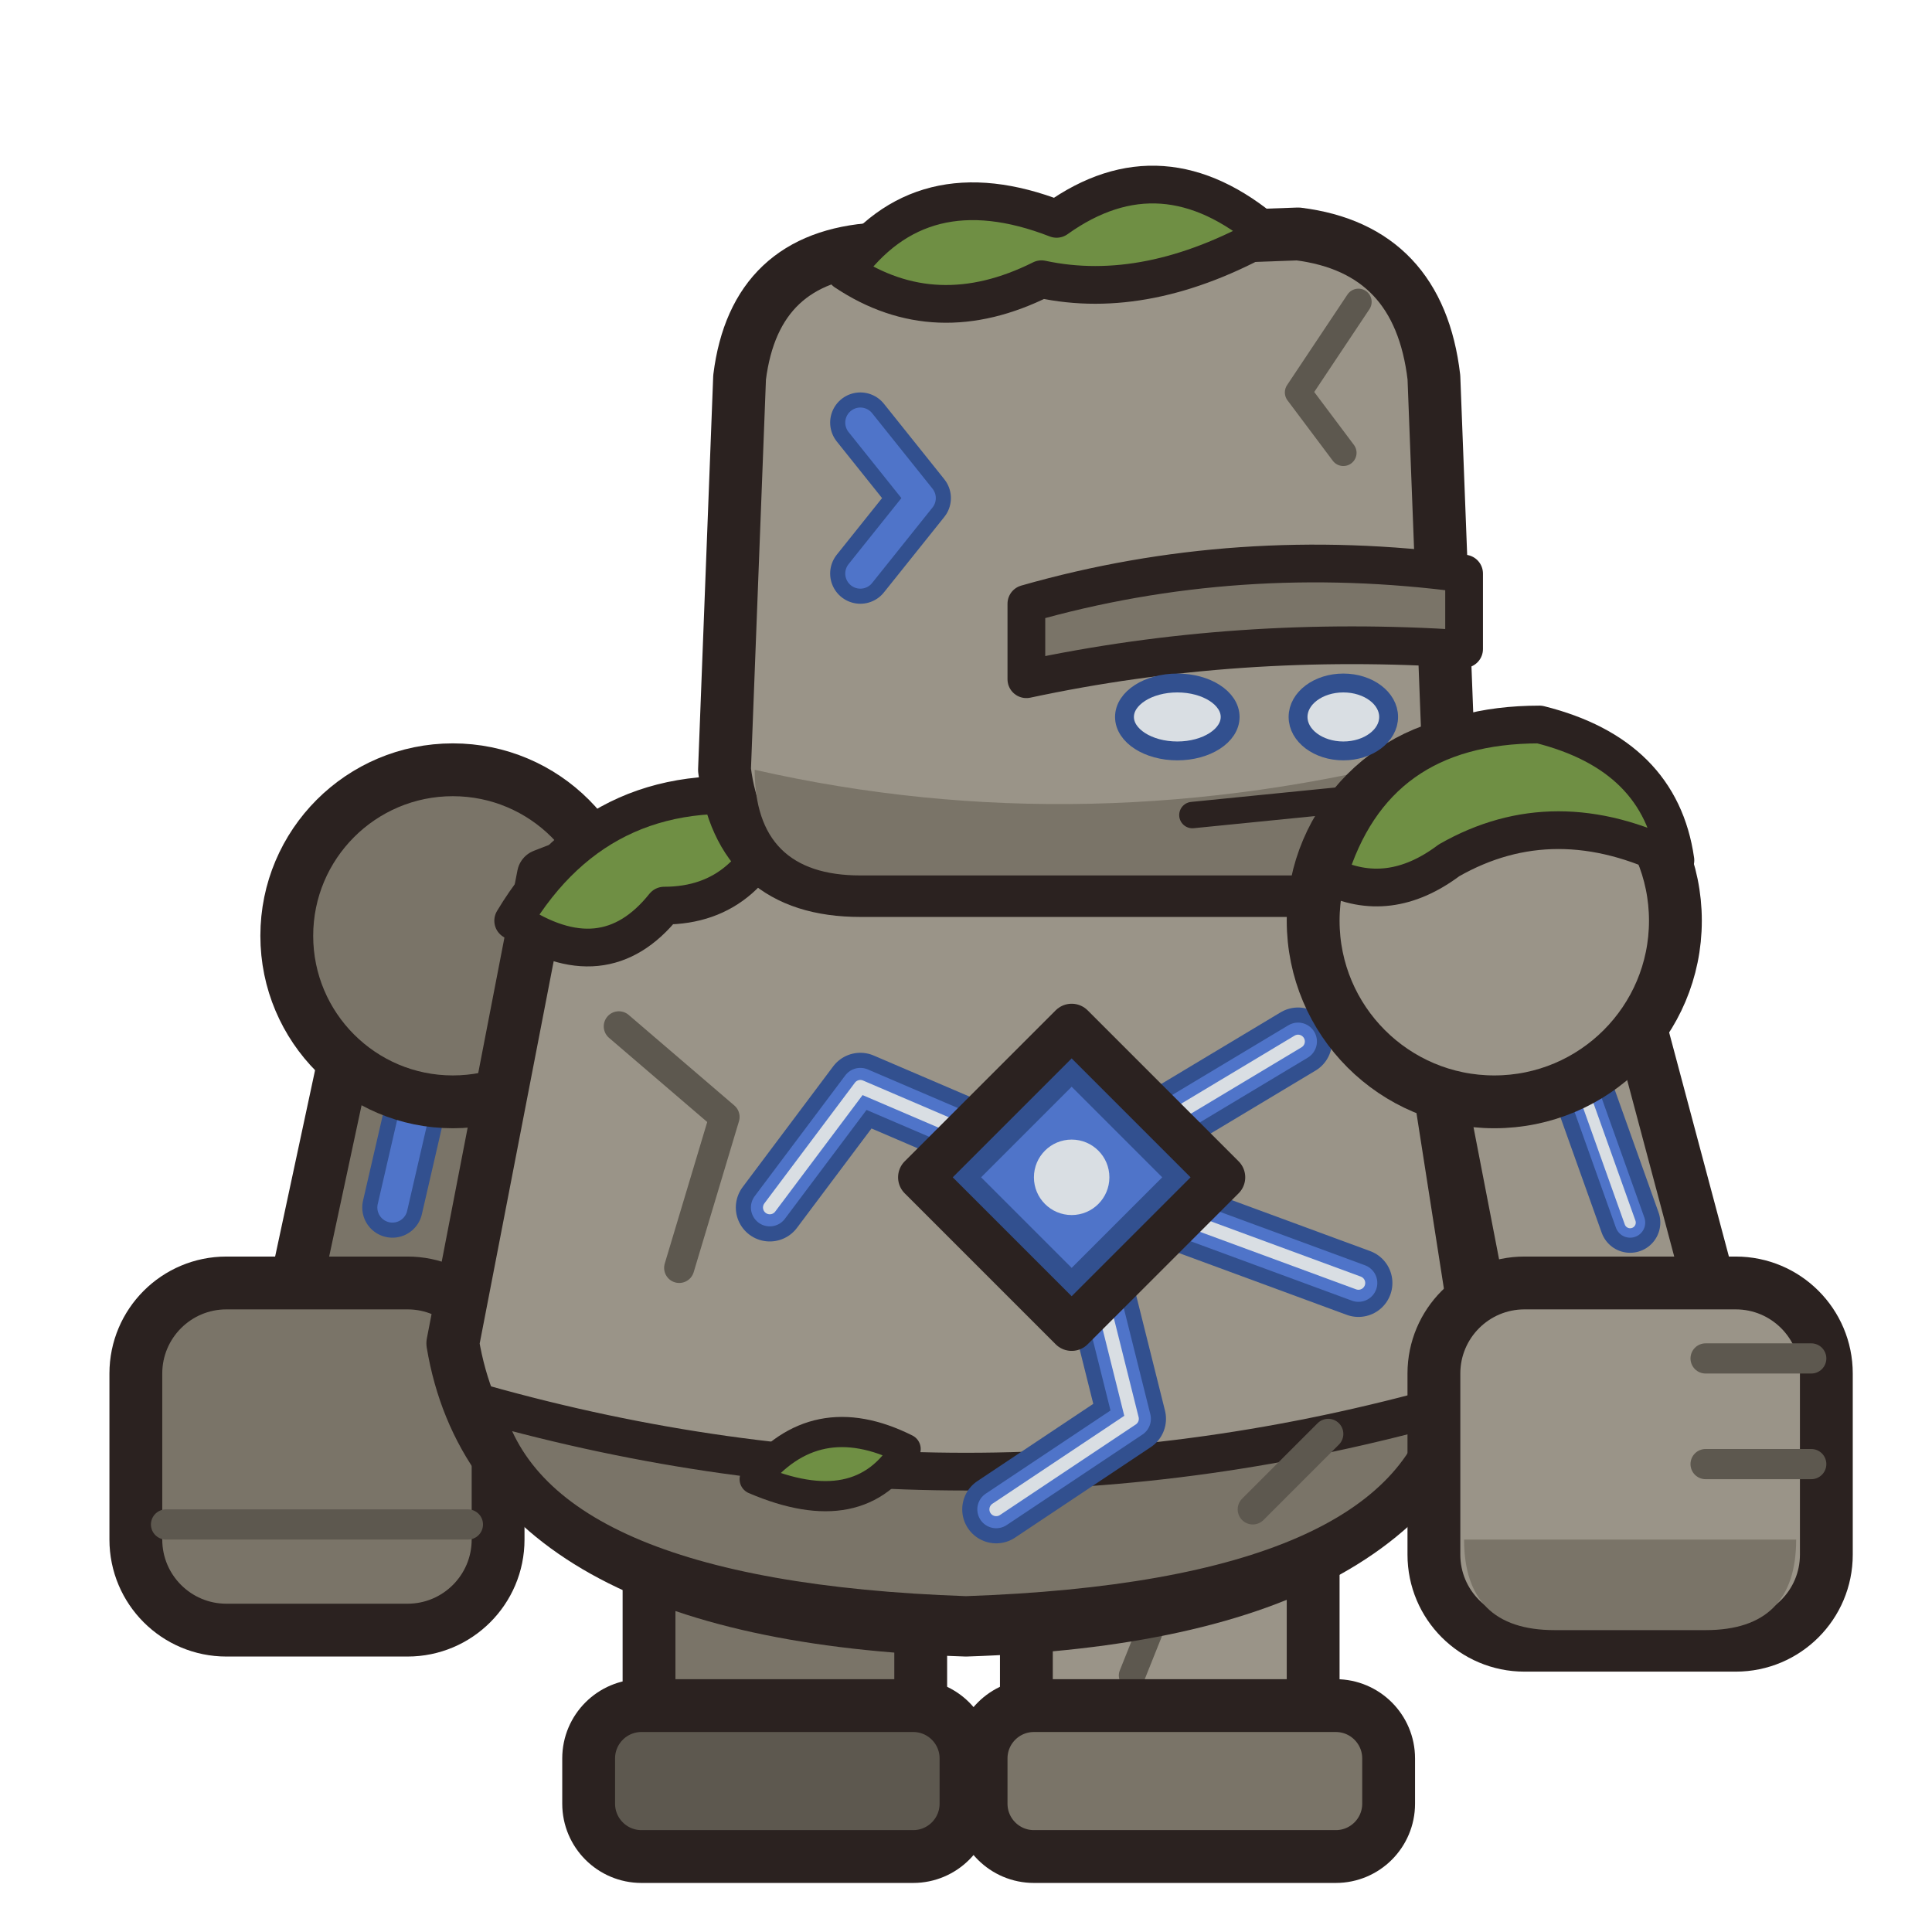
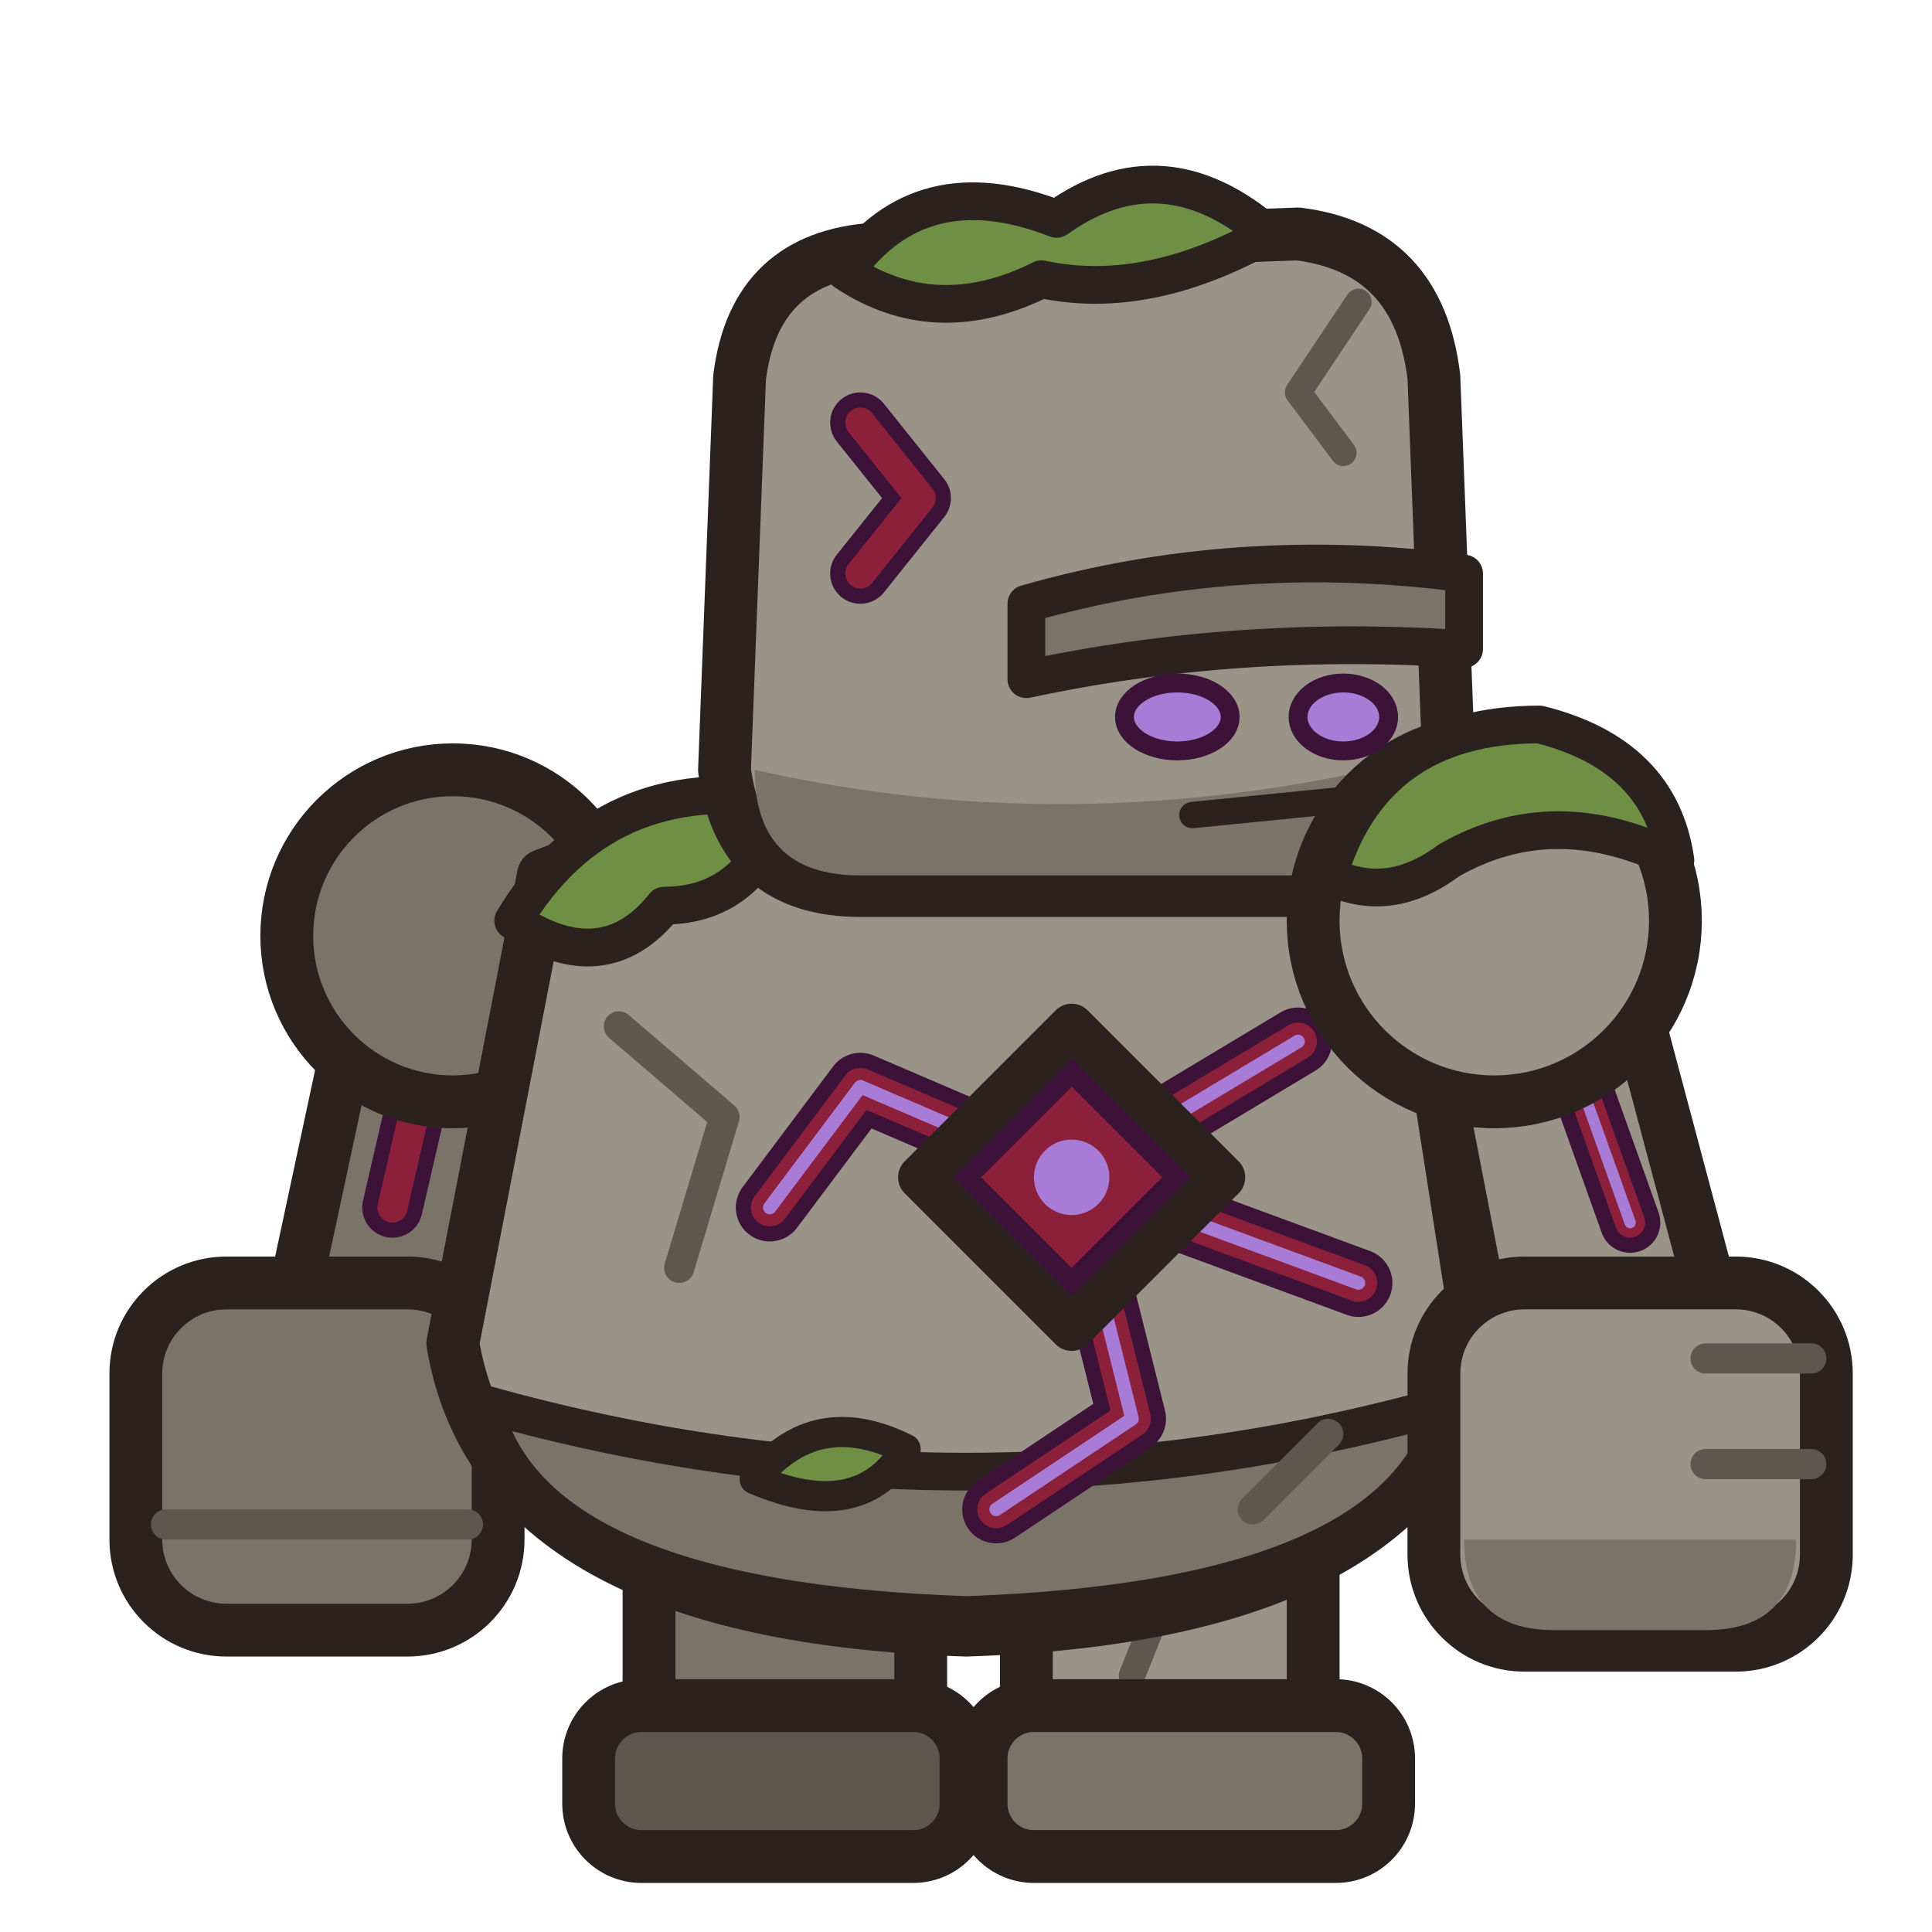
<svg xmlns="http://www.w3.org/2000/svg" viewBox="0 0 256 256" width="256" height="256">
  <g stroke="#2b2220" stroke-width="7" stroke-linejoin="round" stroke-linecap="round">
    <path d="M50 120 L72 118 L64 180 L38 176 Z" fill="#7a7468" />
-     <path d="M58 134 L52 160" stroke="#32508f" stroke-width="8" />
-     <path d="M58 134 L52 160" stroke="#4f74c9" stroke-width="4" />
+     <path d="M58 134 L52 160" stroke="#3d1238" stroke-width="8" />
+     <path d="M58 134 L52 160" stroke="#8c1f3a" stroke-width="4" />
    <rect x="18" y="170" width="48" height="46" rx="12" fill="#7a7468" />
    <path d="M22 202 L62 202" stroke="#5d584f" stroke-width="4" />
    <circle cx="60" cy="124" r="22" fill="#7a7468" />
    <rect x="86" y="188" width="36" height="46" rx="8" fill="#7a7468" />
    <rect x="78" y="226" width="50" height="20" rx="7" fill="#5d584f" />
    <rect x="136" y="188" width="38" height="46" rx="8" fill="#9a9488" />
    <path d="M146 200 L154 212 L150 222" fill="none" stroke="#5d584f" stroke-width="3.5" />
    <rect x="130" y="226" width="54" height="20" rx="7" fill="#7a7468" />
    <path d="M72 116 Q128 94 186 114 L196 178 Q190 214 128 216 Q66 214 60 178 Z" fill="#9a9488" />
    <path d="M64 186 Q128 204 192 186 Q186 212 128 214 Q70 212 64 186 Z" fill="#7a7468" stroke-width="5" />
    <path d="M82 136 L96 148 L90 168 M176 190 L166 200" fill="none" stroke="#5d584f" stroke-width="4" />
    <path d="M68 122 Q80 102 104 106 Q100 120 88 120 Q80 130 68 122 Z" fill="#6f8f44" stroke-width="5" />
    <path d="M100 196 Q108 186 120 192 Q114 202 100 196 Z" fill="#6f8f44" stroke-width="4" />
-     <path d="M142 156 L114 144 L102 160 M142 156 L172 138 M142 156 L150 188 L132 200 M142 156 L180 170" fill="none" stroke="#32508f" stroke-width="9" />
-     <path d="M142 156 L114 144 L102 160 M142 156 L172 138 M142 156 L150 188 L132 200 M142 156 L180 170" fill="none" stroke="#4f74c9" stroke-width="5" />
-     <path d="M142 156 L114 144 L102 160 M142 156 L172 138 M142 156 L150 188 L132 200 M142 156 L180 170" fill="none" stroke="#d9dee3" stroke-width="1.8" />
-     <path d="M142 136 L162 156 L142 176 L122 156 Z" fill="#32508f" stroke-width="6" />
-     <path d="M142 144 L154 156 L142 168 L130 156 Z" fill="#4f74c9" stroke="none" />
-     <circle cx="142" cy="156" r="5" fill="#d9dee3" stroke="none" />
+     <path d="M142 156 L114 144 L102 160 M142 156 L172 138 M142 156 L150 188 L132 200 M142 156 L180 170" fill="none" stroke="#3d1238" stroke-width="9" />
+     <path d="M142 156 L114 144 L102 160 M142 156 L172 138 M142 156 L150 188 L132 200 M142 156 L180 170" fill="none" stroke="#8c1f3a" stroke-width="5" />
+     <path d="M142 156 L114 144 L102 160 M142 156 L172 138 M142 156 L150 188 L132 200 M142 156 L180 170" fill="none" stroke="#a77bd6" stroke-width="1.8" />
+     <path d="M142 136 L162 156 L142 176 L122 156 Z" fill="#3d1238" stroke-width="6" />
+     <path d="M142 144 L154 156 L142 168 L130 156 Z" fill="#8c1f3a" stroke="none" />
+     <circle cx="142" cy="156" r="5" fill="#a77bd6" stroke="none" />
    <path d="M98 50 Q100 34 116 33 L172 31 Q188 33 190 50 L192 102 Q190 118 172 118 L114 118 Q98 118 96 102 Z" fill="#9a9488" />
    <path d="M100 102 Q144 112 190 100 Q188 116 172 116 L114 116 Q100 116 100 102 Z" fill="#7a7468" stroke="none" />
    <path d="M136 80 Q164 72 194 76 L194 86 Q164 84 136 90 Z" fill="#7a7468" stroke-width="5" />
    <path d="M112 36 Q122 22 140 29 Q154 19 168 31 Q152 40 138 37 Q124 44 112 36 Z" fill="#6f8f44" stroke-width="5" />
-     <path d="M114 56 L122 66 L114 76" fill="none" stroke="#32508f" stroke-width="8" />
-     <path d="M114 56 L122 66 L114 76" fill="none" stroke="#4f74c9" stroke-width="4" />
+     <path d="M114 56 L122 66 L114 76" fill="none" stroke="#3d1238" stroke-width="8" />
+     <path d="M114 56 L122 66 L114 76" fill="none" stroke="#8c1f3a" stroke-width="4" />
    <path d="M180 40 L172 52 L178 60" fill="none" stroke="#5d584f" stroke-width="3.5" />
    <path d="M186 120 L212 116 L228 176 L198 182 Z" fill="#9a9488" />
-     <path d="M206 134 L216 162" stroke="#32508f" stroke-width="8" />
-     <path d="M206 134 L216 162" stroke="#4f74c9" stroke-width="4" />
-     <path d="M206 134 L216 162" stroke="#d9dee3" stroke-width="1.5" />
+     <path d="M206 134 L216 162" stroke="#3d1238" stroke-width="8" />
+     <path d="M206 134 L216 162" stroke="#8c1f3a" stroke-width="4" />
+     <path d="M206 134 L216 162" stroke="#a77bd6" stroke-width="1.5" />
    <rect x="190" y="170" width="52" height="48" rx="12" fill="#9a9488" />
    <path d="M194 204 L238 204 Q238 216 226 216 L206 216 Q194 216 194 204 Z" fill="#7a7468" stroke="none" />
    <path d="M226 180 L240 180 M226 194 L240 194" stroke="#5d584f" stroke-width="4" />
    <circle cx="198" cy="122" r="24" fill="#9a9488" />
    <path d="M176 116 Q182 96 204 96 Q220 100 222 114 Q206 106 192 114 Q184 120 176 116 Z" fill="#6f8f44" stroke-width="5" />
  </g>
-   <ellipse cx="156" cy="95" rx="7" ry="4.5" fill="#d9dee3" stroke="#32508f" stroke-width="2.5" />
-   <ellipse cx="178" cy="95" rx="6" ry="4.5" fill="#d9dee3" stroke="#32508f" stroke-width="2.5" />
+   <ellipse cx="156" cy="95" rx="7" ry="4.5" fill="#a77bd6" stroke="#3d1238" stroke-width="2.5" />
+   <ellipse cx="178" cy="95" rx="6" ry="4.5" fill="#a77bd6" stroke="#3d1238" stroke-width="2.5" />
  <path d="M158 108 L178 106" stroke="#2b2220" stroke-width="3.5" stroke-linecap="round" />
</svg>
